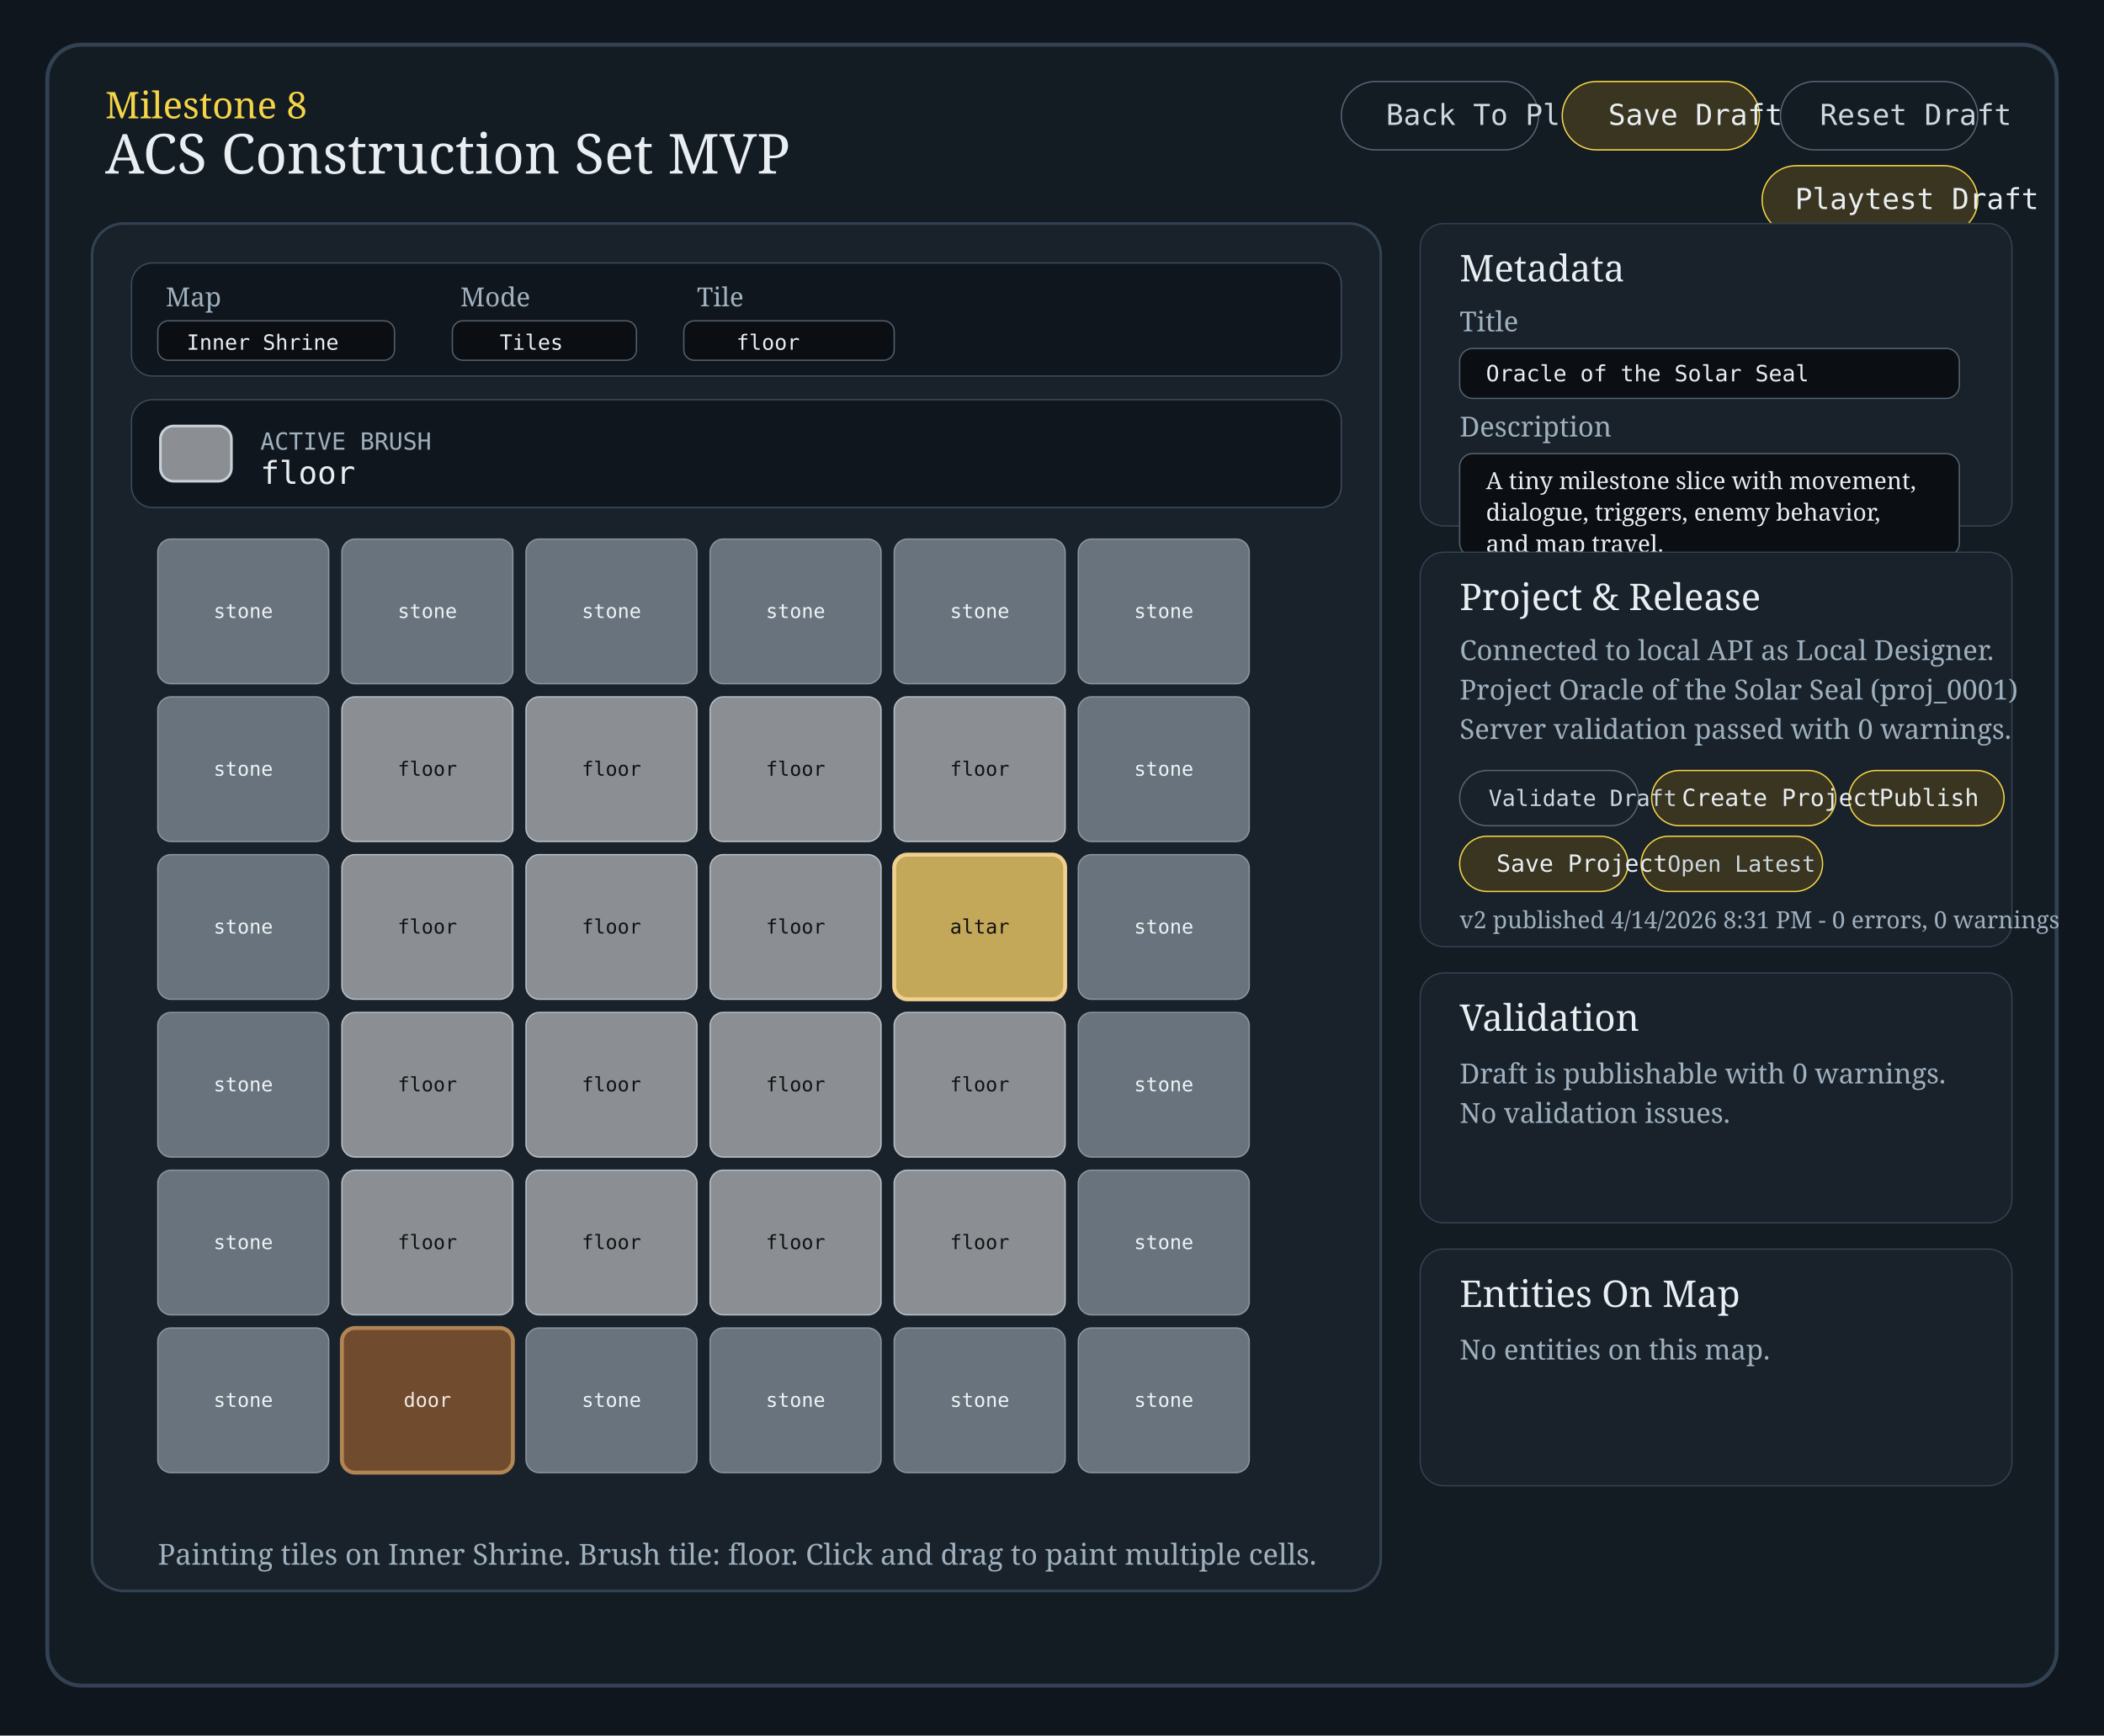
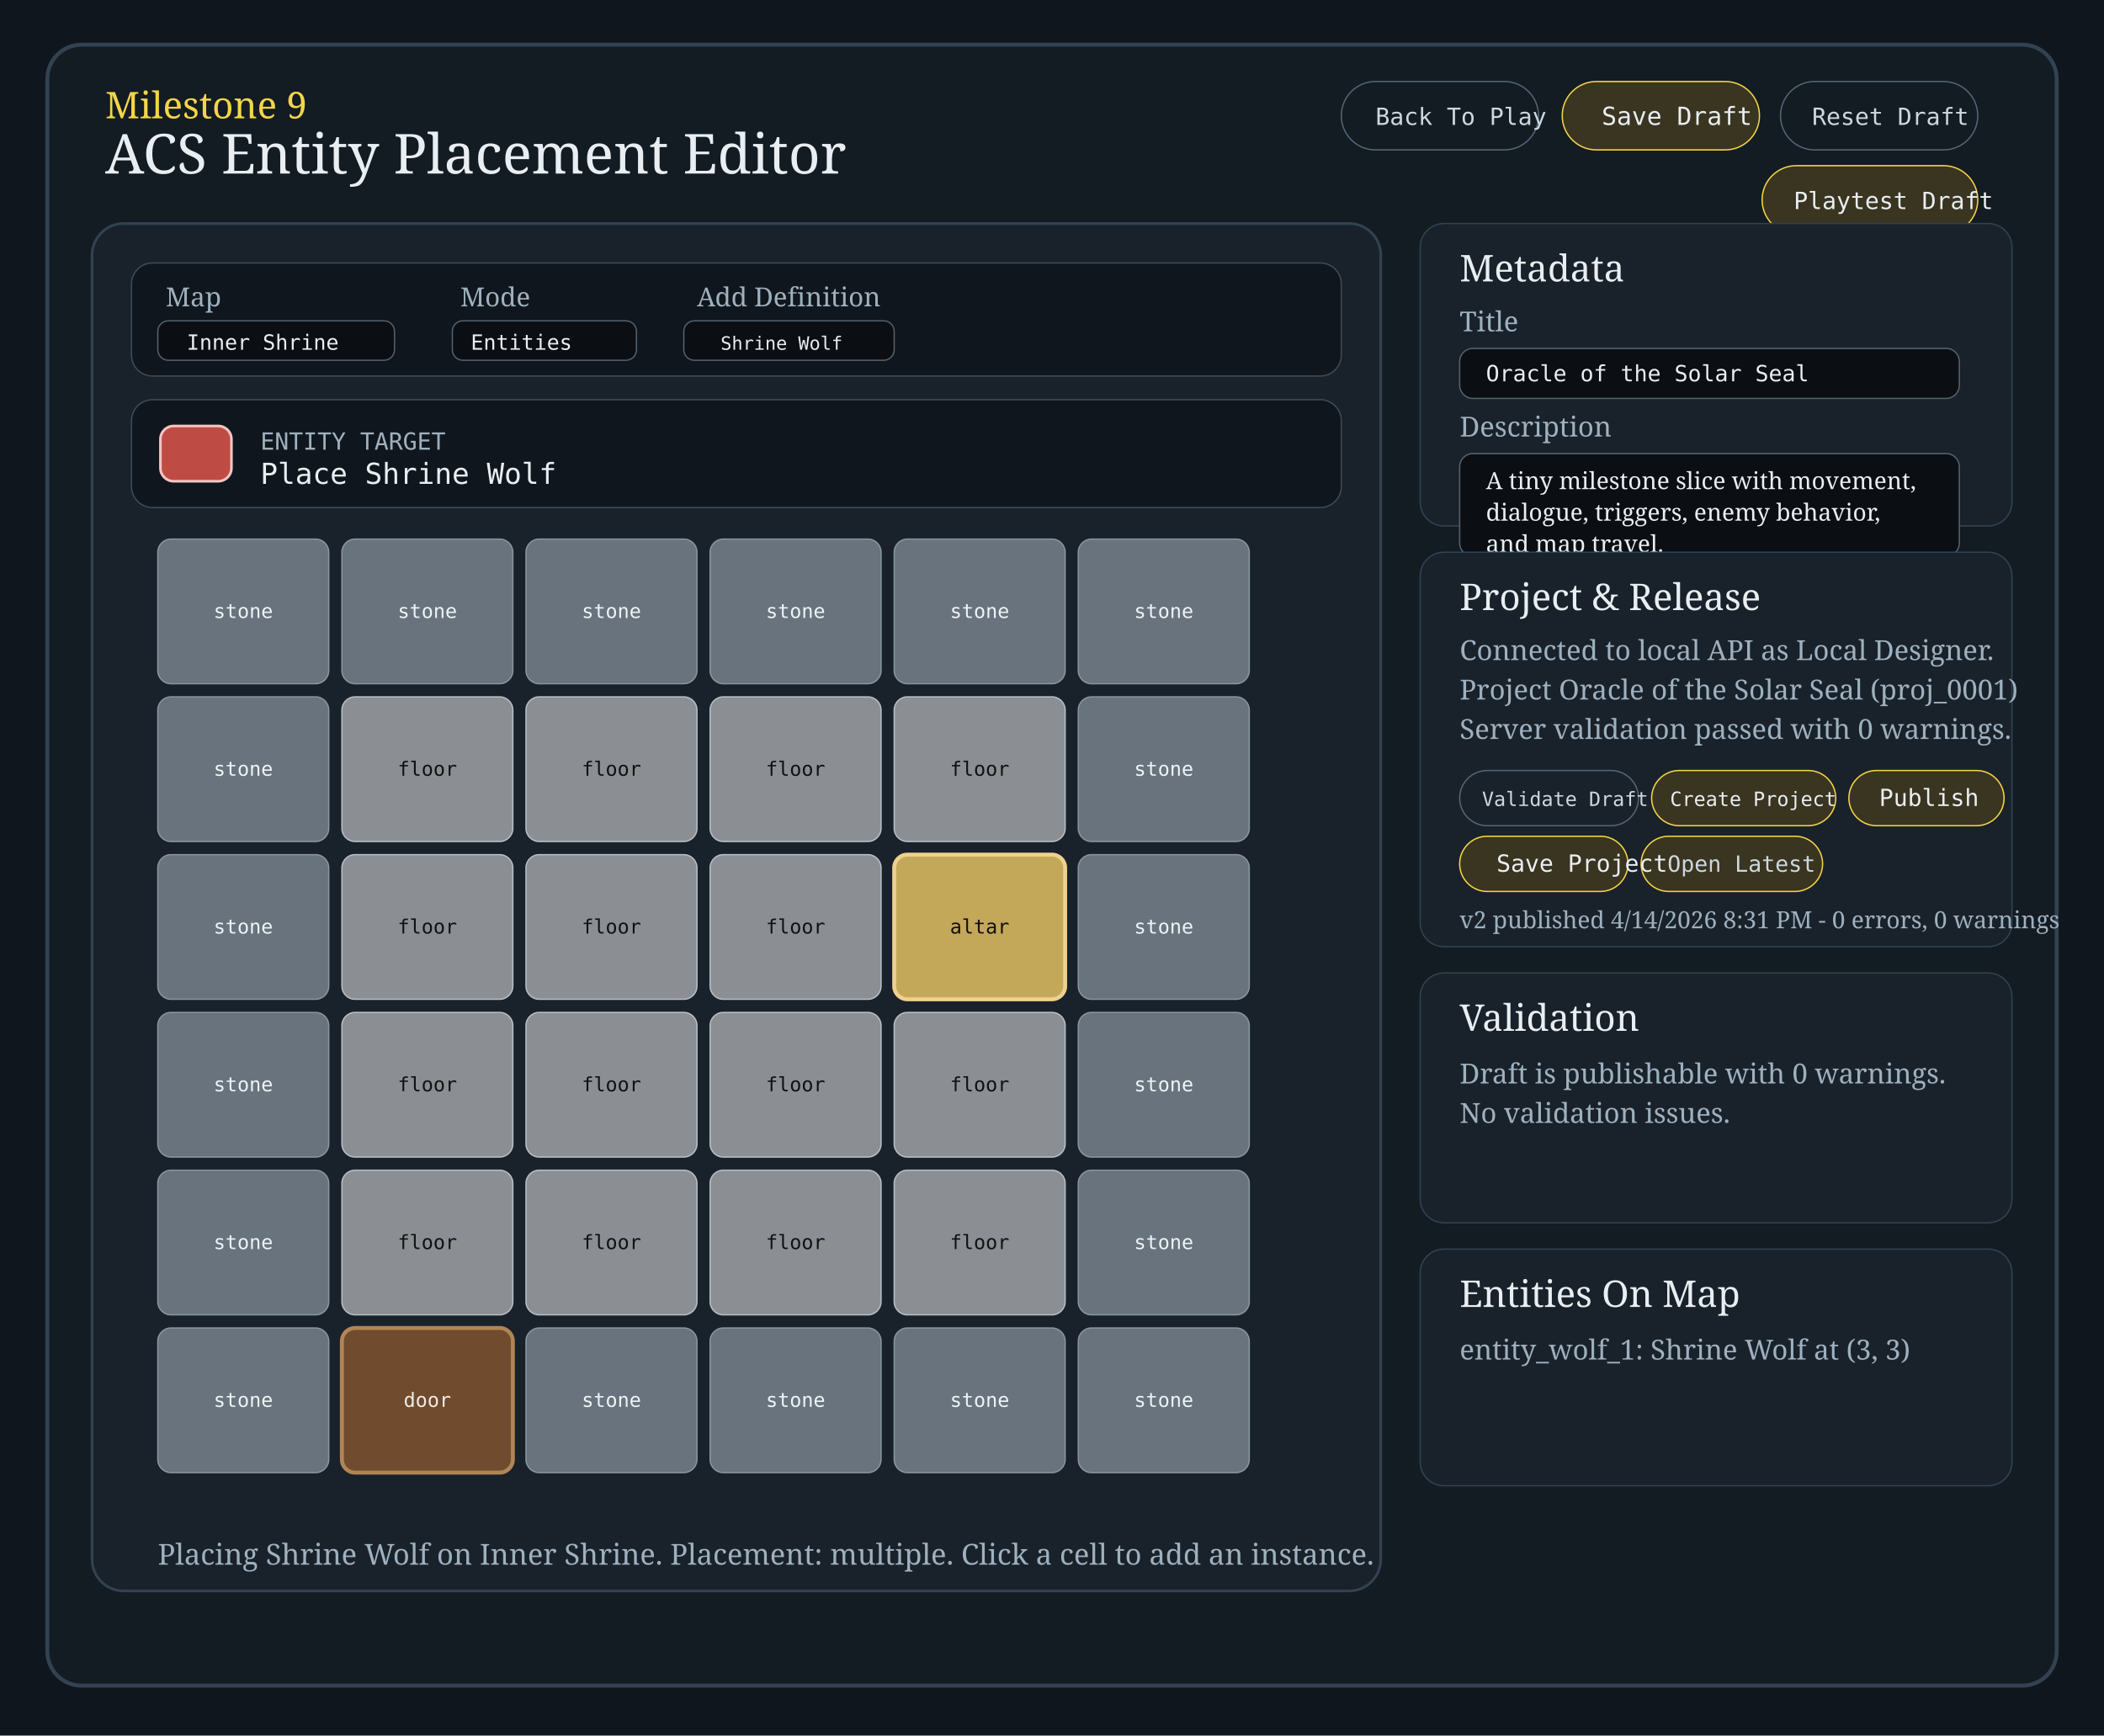
<svg xmlns="http://www.w3.org/2000/svg" width="1600" height="1320" viewBox="0 0 1600 1320">
  <rect width="1600" height="1320" fill="#10161d" />
  <rect x="36" y="34" width="1528" height="1248" rx="26" fill="#131b23" stroke="#324252" stroke-width="3" />
-   <text x="80" y="90" fill="#f5d547" font-family="Georgia, serif" font-size="28">Milestone 8</text>
-   <text x="80" y="132" fill="#e9eef2" font-family="Georgia, serif" font-size="42">ACS Construction Set MVP</text>
+   <text x="80" y="90" fill="#f5d547" font-family="Georgia, serif" font-size="28">Milestone 9</text>
+   <text x="80" y="132" fill="#e9eef2" font-family="Georgia, serif" font-size="42">ACS Entity Placement Editor</text>
  <rect x="1020" y="62" width="150" height="52" rx="26" fill="none" stroke="#556575" />
-   <text x="1054" y="95" fill="#cdd7df" font-family="Cascadia Mono, Consolas, monospace" font-size="22">Back To Play</text>
+   <text x="1046" y="95" fill="#cdd7df" font-family="Cascadia Mono, Consolas, monospace" font-size="18">Back To Play</text>
  <rect x="1188" y="62" width="150" height="52" rx="26" fill="#3a3520" stroke="#f5d547" />
-   <text x="1223" y="95" fill="#e9eef2" font-family="Cascadia Mono, Consolas, monospace" font-size="22">Save Draft</text>
+   <text x="1218" y="95" fill="#e9eef2" font-family="Cascadia Mono, Consolas, monospace" font-size="19">Save Draft</text>
  <rect x="1354" y="62" width="150" height="52" rx="26" fill="none" stroke="#556575" />
-   <text x="1384" y="95" fill="#cdd7df" font-family="Cascadia Mono, Consolas, monospace" font-size="22">Reset Draft</text>
+   <text x="1378" y="95" fill="#cdd7df" font-family="Cascadia Mono, Consolas, monospace" font-size="18">Reset Draft</text>
  <rect x="1020" y="126" width="200" height="52" rx="26" fill="#3a3520" stroke="#f5d547" opacity="0" />
  <rect x="1320" y="62" width="184" height="52" rx="26" fill="#3a3520" stroke="#f5d547" opacity="0" />
  <rect x="1340" y="126" width="164" height="52" rx="26" fill="#3a3520" stroke="#f5d547" />
-   <text x="1365" y="159" fill="#e9eef2" font-family="Cascadia Mono, Consolas, monospace" font-size="22">Playtest Draft</text>
+   <text x="1364" y="159" fill="#e9eef2" font-family="Cascadia Mono, Consolas, monospace" font-size="18">Playtest Draft</text>
  <rect x="70" y="170" width="980" height="1040" rx="24" fill="#19222b" stroke="#324252" stroke-width="2" />
  <rect x="100" y="200" width="920" height="86" rx="16" fill="#10161d" stroke="#3d4b58" />
  <text x="126" y="233" fill="#9fb0be" font-family="Georgia, serif" font-size="20">Map</text>
  <rect x="120" y="244" width="180" height="30" rx="8" fill="#0b0f13" stroke="#53606d" />
  <text x="142" y="266" fill="#e9eef2" font-family="Cascadia Mono, Consolas, monospace" font-size="16">Inner Shrine</text>
  <text x="350" y="233" fill="#9fb0be" font-family="Georgia, serif" font-size="20">Mode</text>
  <rect x="344" y="244" width="140" height="30" rx="8" fill="#0b0f13" stroke="#53606d" />
-   <text x="380" y="266" fill="#e9eef2" font-family="Cascadia Mono, Consolas, monospace" font-size="16">Tiles</text>
-   <text x="530" y="233" fill="#9fb0be" font-family="Georgia, serif" font-size="20">Tile</text>
+   <text x="358" y="266" fill="#e9eef2" font-family="Cascadia Mono, Consolas, monospace" font-size="16">Entities</text>
+   <text x="530" y="233" fill="#9fb0be" font-family="Georgia, serif" font-size="20">Add Definition</text>
  <rect x="520" y="244" width="160" height="30" rx="8" fill="#0b0f13" stroke="#53606d" />
-   <text x="560" y="266" fill="#e9eef2" font-family="Cascadia Mono, Consolas, monospace" font-size="16">floor</text>
+   <text x="548" y="266" fill="#e9eef2" font-family="Cascadia Mono, Consolas, monospace" font-size="14">Shrine Wolf</text>
  <rect x="100" y="304" width="920" height="82" rx="16" fill="#10161d" stroke="#3d4b58" />
-   <rect x="122" y="324" width="54" height="42" rx="10" fill="#8b8f94" stroke="#c7d0d8" stroke-width="2" />
-   <text x="198" y="342" fill="#9fb0be" font-family="Cascadia Mono, Consolas, monospace" font-size="18">ACTIVE BRUSH</text>
-   <text x="198" y="368" fill="#e9eef2" font-family="Cascadia Mono, Consolas, monospace" font-size="24">floor</text>
+   <rect x="122" y="324" width="54" height="42" rx="10" fill="#bf4b45" stroke="#f2c5c2" stroke-width="2" />
+   <text x="198" y="342" fill="#9fb0be" font-family="Cascadia Mono, Consolas, monospace" font-size="18">ENTITY TARGET</text>
+   <text x="198" y="368" fill="#e9eef2" font-family="Cascadia Mono, Consolas, monospace" font-size="22">Place Shrine Wolf</text>
  <g transform="translate(120,410)">
    <g font-family="Cascadia Mono, Consolas, monospace" font-size="15" text-anchor="middle">
      <rect x="0" y="0" width="130" height="110" rx="10" fill="#68737d" stroke="#8895a0" />
      <text x="65" y="60" fill="#eef3f7">stone</text>
      <rect x="140" y="0" width="130" height="110" rx="10" fill="#68737d" stroke="#8895a0" />
      <text x="205" y="60" fill="#eef3f7">stone</text>
      <rect x="280" y="0" width="130" height="110" rx="10" fill="#68737d" stroke="#8895a0" />
      <text x="345" y="60" fill="#eef3f7">stone</text>
      <rect x="420" y="0" width="130" height="110" rx="10" fill="#68737d" stroke="#8895a0" />
      <text x="485" y="60" fill="#eef3f7">stone</text>
      <rect x="560" y="0" width="130" height="110" rx="10" fill="#68737d" stroke="#8895a0" />
      <text x="625" y="60" fill="#eef3f7">stone</text>
      <rect x="700" y="0" width="130" height="110" rx="10" fill="#68737d" stroke="#8895a0" />
      <text x="765" y="60" fill="#eef3f7">stone</text>
      <rect x="0" y="120" width="130" height="110" rx="10" fill="#68737d" stroke="#8895a0" />
      <text x="65" y="180" fill="#eef3f7">stone</text>
      <rect x="140" y="120" width="130" height="110" rx="10" fill="#8b8f94" stroke="#b7bec5" />
      <text x="205" y="180" fill="#111">floor</text>
      <rect x="280" y="120" width="130" height="110" rx="10" fill="#8b8f94" stroke="#b7bec5" />
      <text x="345" y="180" fill="#111">floor</text>
      <rect x="420" y="120" width="130" height="110" rx="10" fill="#8b8f94" stroke="#b7bec5" />
      <text x="485" y="180" fill="#111">floor</text>
      <rect x="560" y="120" width="130" height="110" rx="10" fill="#8b8f94" stroke="#b7bec5" />
      <text x="625" y="180" fill="#111">floor</text>
      <rect x="700" y="120" width="130" height="110" rx="10" fill="#68737d" stroke="#8895a0" />
      <text x="765" y="180" fill="#eef3f7">stone</text>
      <rect x="0" y="240" width="130" height="110" rx="10" fill="#68737d" stroke="#8895a0" />
      <text x="65" y="300" fill="#eef3f7">stone</text>
      <rect x="140" y="240" width="130" height="110" rx="10" fill="#8b8f94" stroke="#b7bec5" />
      <text x="205" y="300" fill="#111">floor</text>
      <rect x="280" y="240" width="130" height="110" rx="10" fill="#8b8f94" stroke="#b7bec5" />
      <text x="345" y="300" fill="#111">floor</text>
      <rect x="420" y="240" width="130" height="110" rx="10" fill="#8b8f94" stroke="#b7bec5" />
      <text x="485" y="300" fill="#111">floor</text>
      <rect x="560" y="240" width="130" height="110" rx="10" fill="#c4a85a" stroke="#f0d08e" stroke-width="3" />
      <text x="625" y="300" fill="#111">altar</text>
      <rect x="700" y="240" width="130" height="110" rx="10" fill="#68737d" stroke="#8895a0" />
      <text x="765" y="300" fill="#eef3f7">stone</text>
      <rect x="0" y="360" width="130" height="110" rx="10" fill="#68737d" stroke="#8895a0" />
      <text x="65" y="420" fill="#eef3f7">stone</text>
      <rect x="140" y="360" width="130" height="110" rx="10" fill="#8b8f94" stroke="#b7bec5" />
      <text x="205" y="420" fill="#111">floor</text>
      <rect x="280" y="360" width="130" height="110" rx="10" fill="#8b8f94" stroke="#b7bec5" />
      <text x="345" y="420" fill="#111">floor</text>
      <rect x="420" y="360" width="130" height="110" rx="10" fill="#8b8f94" stroke="#b7bec5" />
      <text x="485" y="420" fill="#111">floor</text>
      <rect x="560" y="360" width="130" height="110" rx="10" fill="#8b8f94" stroke="#b7bec5" />
      <text x="625" y="420" fill="#111">floor</text>
      <rect x="700" y="360" width="130" height="110" rx="10" fill="#68737d" stroke="#8895a0" />
      <text x="765" y="420" fill="#eef3f7">stone</text>
      <rect x="0" y="480" width="130" height="110" rx="10" fill="#68737d" stroke="#8895a0" />
      <text x="65" y="540" fill="#eef3f7">stone</text>
      <rect x="140" y="480" width="130" height="110" rx="10" fill="#8b8f94" stroke="#b7bec5" />
      <text x="205" y="540" fill="#111">floor</text>
      <rect x="280" y="480" width="130" height="110" rx="10" fill="#8b8f94" stroke="#b7bec5" />
      <text x="345" y="540" fill="#111">floor</text>
      <rect x="420" y="480" width="130" height="110" rx="10" fill="#8b8f94" stroke="#b7bec5" />
      <text x="485" y="540" fill="#111">floor</text>
      <rect x="560" y="480" width="130" height="110" rx="10" fill="#8b8f94" stroke="#b7bec5" />
      <text x="625" y="540" fill="#111">floor</text>
      <rect x="700" y="480" width="130" height="110" rx="10" fill="#68737d" stroke="#8895a0" />
      <text x="765" y="540" fill="#eef3f7">stone</text>
      <rect x="0" y="600" width="130" height="110" rx="10" fill="#68737d" stroke="#8895a0" />
      <text x="65" y="660" fill="#eef3f7">stone</text>
      <rect x="140" y="600" width="130" height="110" rx="10" fill="#704b2e" stroke="#b18555" stroke-width="3" />
      <text x="205" y="660" fill="#f0ece7">door</text>
      <rect x="280" y="600" width="130" height="110" rx="10" fill="#68737d" stroke="#8895a0" />
      <text x="345" y="660" fill="#eef3f7">stone</text>
      <rect x="420" y="600" width="130" height="110" rx="10" fill="#68737d" stroke="#8895a0" />
      <text x="485" y="660" fill="#eef3f7">stone</text>
      <rect x="560" y="600" width="130" height="110" rx="10" fill="#68737d" stroke="#8895a0" />
      <text x="625" y="660" fill="#eef3f7">stone</text>
      <rect x="700" y="600" width="130" height="110" rx="10" fill="#68737d" stroke="#8895a0" />
      <text x="765" y="660" fill="#eef3f7">stone</text>
    </g>
  </g>
-   <text x="120" y="1190" fill="#9fb0be" font-family="Georgia, serif" font-size="22">Painting tiles on Inner Shrine. Brush tile: floor. Click and drag to paint multiple cells.</text>
+   <text x="120" y="1190" fill="#9fb0be" font-family="Georgia, serif" font-size="22">Placing Shrine Wolf on Inner Shrine. Placement: multiple. Click a cell to add an instance.</text>
  <g>
    <rect x="1080" y="170" width="450" height="230" rx="18" fill="#19222b" stroke="#324252" />
    <text x="1110" y="214" fill="#e9eef2" font-family="Georgia, serif" font-size="28">Metadata</text>
    <text x="1110" y="252" fill="#9fb0be" font-family="Georgia, serif" font-size="21">Title</text>
    <rect x="1110" y="265" width="380" height="38" rx="10" fill="#0b0f13" stroke="#54626f" />
    <text x="1130" y="290" fill="#e9eef2" font-family="Cascadia Mono, Consolas, monospace" font-size="17">Oracle of the Solar Seal</text>
    <text x="1110" y="332" fill="#9fb0be" font-family="Georgia, serif" font-size="21">Description</text>
    <rect x="1110" y="345" width="380" height="78" rx="10" fill="#0b0f13" stroke="#54626f" />
    <text x="1130" y="372" fill="#e9eef2" font-family="Georgia, serif" font-size="18">A tiny milestone slice with movement,</text>
    <text x="1130" y="396" fill="#e9eef2" font-family="Georgia, serif" font-size="18">dialogue, triggers, enemy behavior,</text>
    <text x="1130" y="420" fill="#e9eef2" font-family="Georgia, serif" font-size="18">and map travel.</text>
    <rect x="1080" y="420" width="450" height="300" rx="18" fill="#19222b" stroke="#324252" />
    <text x="1110" y="464" fill="#e9eef2" font-family="Georgia, serif" font-size="28">Project &amp; Release</text>
    <text x="1110" y="502" fill="#9fb0be" font-family="Georgia, serif" font-size="21">Connected to local API as Local Designer.</text>
    <text x="1110" y="532" fill="#9fb0be" font-family="Georgia, serif" font-size="21">Project Oracle of the Solar Seal (proj_0001)</text>
    <text x="1110" y="562" fill="#9fb0be" font-family="Georgia, serif" font-size="21">Server validation passed with 0 warnings.</text>
    <rect x="1110" y="586" width="136" height="42" rx="21" fill="none" stroke="#556575" />
    <rect x="1256" y="586" width="140" height="42" rx="21" fill="#3a3520" stroke="#f5d547" />
    <rect x="1406" y="586" width="118" height="42" rx="21" fill="#3a3520" stroke="#f5d547" />
-     <text x="1132" y="613" fill="#cdd7df" font-family="Cascadia Mono, Consolas, monospace" font-size="17">Validate Draft</text>
-     <text x="1279" y="613" fill="#e9eef2" font-family="Cascadia Mono, Consolas, monospace" font-size="18">Create Project</text>
+     <text x="1127" y="613" fill="#cdd7df" font-family="Cascadia Mono, Consolas, monospace" font-size="15">Validate Draft</text>
+     <text x="1270" y="613" fill="#e9eef2" font-family="Cascadia Mono, Consolas, monospace" font-size="15">Create Project</text>
    <text x="1429" y="613" fill="#e9eef2" font-family="Cascadia Mono, Consolas, monospace" font-size="18">Publish</text>
    <rect x="1110" y="636" width="128" height="42" rx="21" fill="#3a3520" stroke="#f5d547" />
    <rect x="1248" y="636" width="138" height="42" rx="21" fill="#3a3520" stroke="#f5d547" />
    <text x="1138" y="663" fill="#e9eef2" font-family="Cascadia Mono, Consolas, monospace" font-size="18">Save Project</text>
    <text x="1268" y="663" fill="#cdd7df" font-family="Cascadia Mono, Consolas, monospace" font-size="17">Open Latest</text>
    <text x="1110" y="706" fill="#9fb0be" font-family="Georgia, serif" font-size="18">v2 published 4/14/2026 8:31 PM - 0 errors, 0 warnings</text>
    <rect x="1080" y="740" width="450" height="190" rx="18" fill="#19222b" stroke="#324252" />
    <text x="1110" y="784" fill="#e9eef2" font-family="Georgia, serif" font-size="28">Validation</text>
    <text x="1110" y="824" fill="#9fb0be" font-family="Georgia, serif" font-size="21">Draft is publishable with 0 warnings.</text>
    <text x="1110" y="854" fill="#9fb0be" font-family="Georgia, serif" font-size="21">No validation issues.</text>
    <rect x="1080" y="950" width="450" height="180" rx="18" fill="#19222b" stroke="#324252" />
    <text x="1110" y="994" fill="#e9eef2" font-family="Georgia, serif" font-size="28">Entities On Map</text>
-     <text x="1110" y="1034" fill="#9fb0be" font-family="Georgia, serif" font-size="21">No entities on this map.</text>
+     <text x="1110" y="1034" fill="#9fb0be" font-family="Georgia, serif" font-size="21">entity_wolf_1: Shrine Wolf at (3, 3)</text>
  </g>
</svg>
